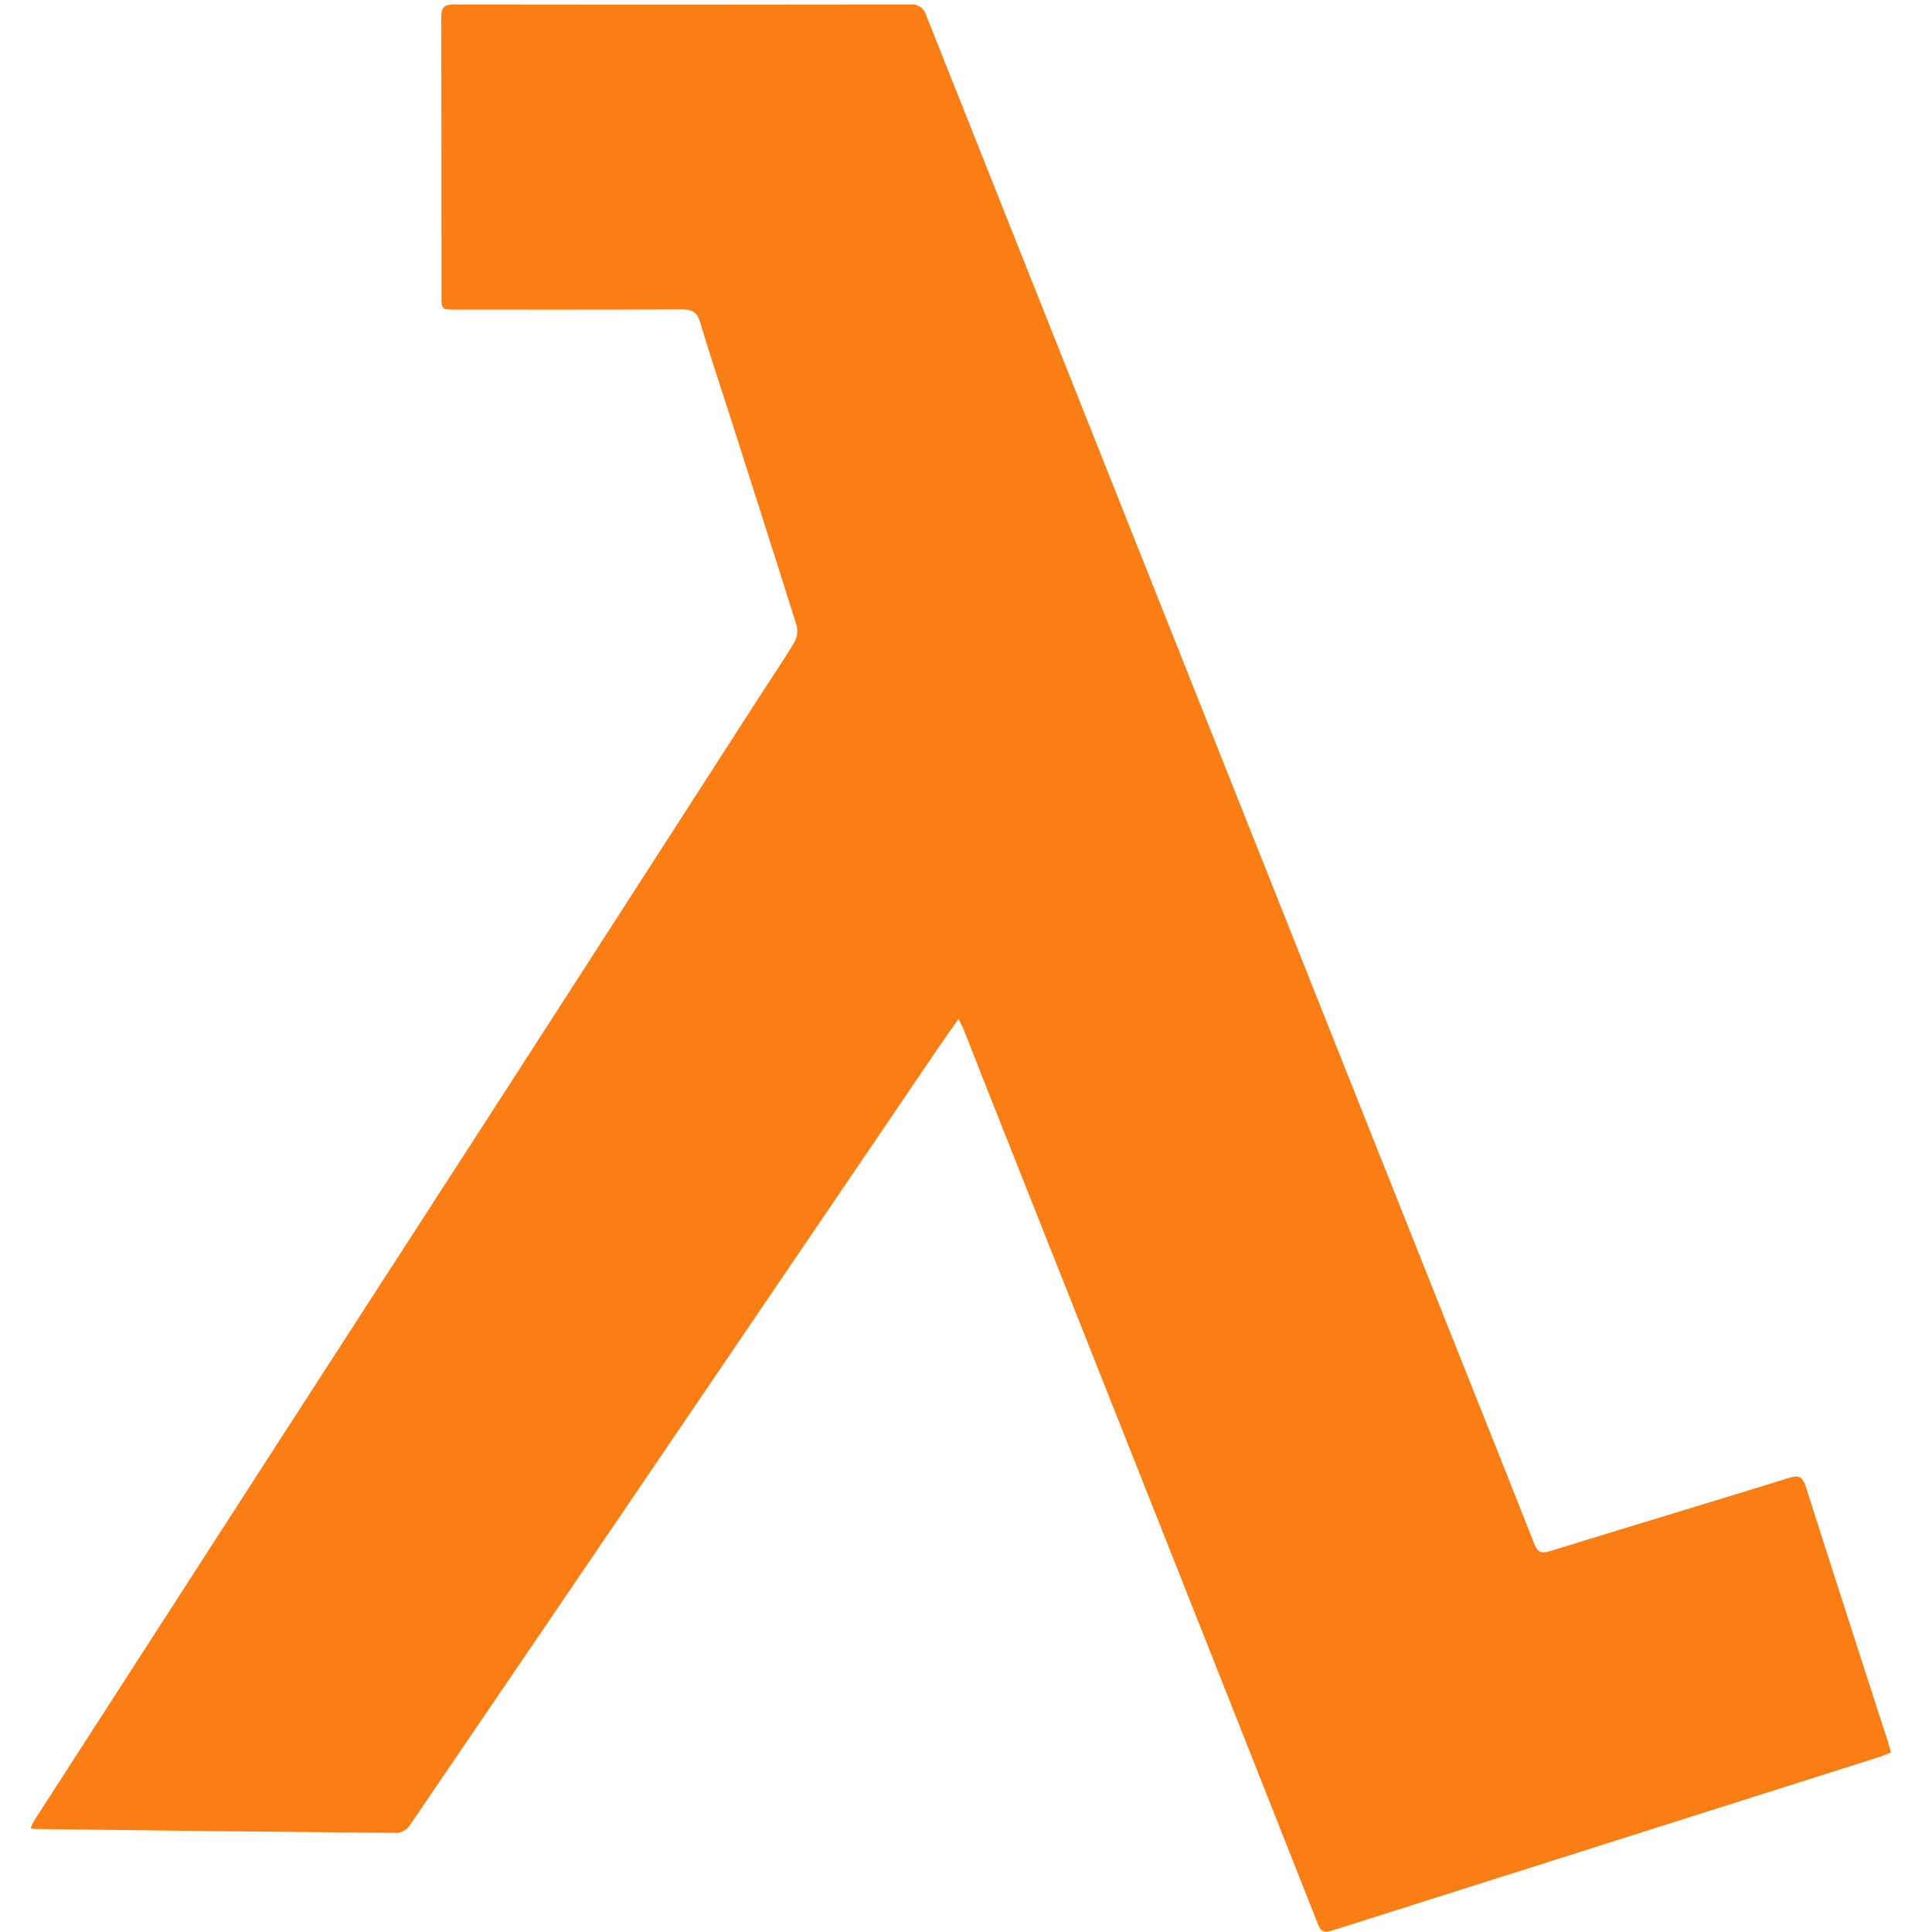
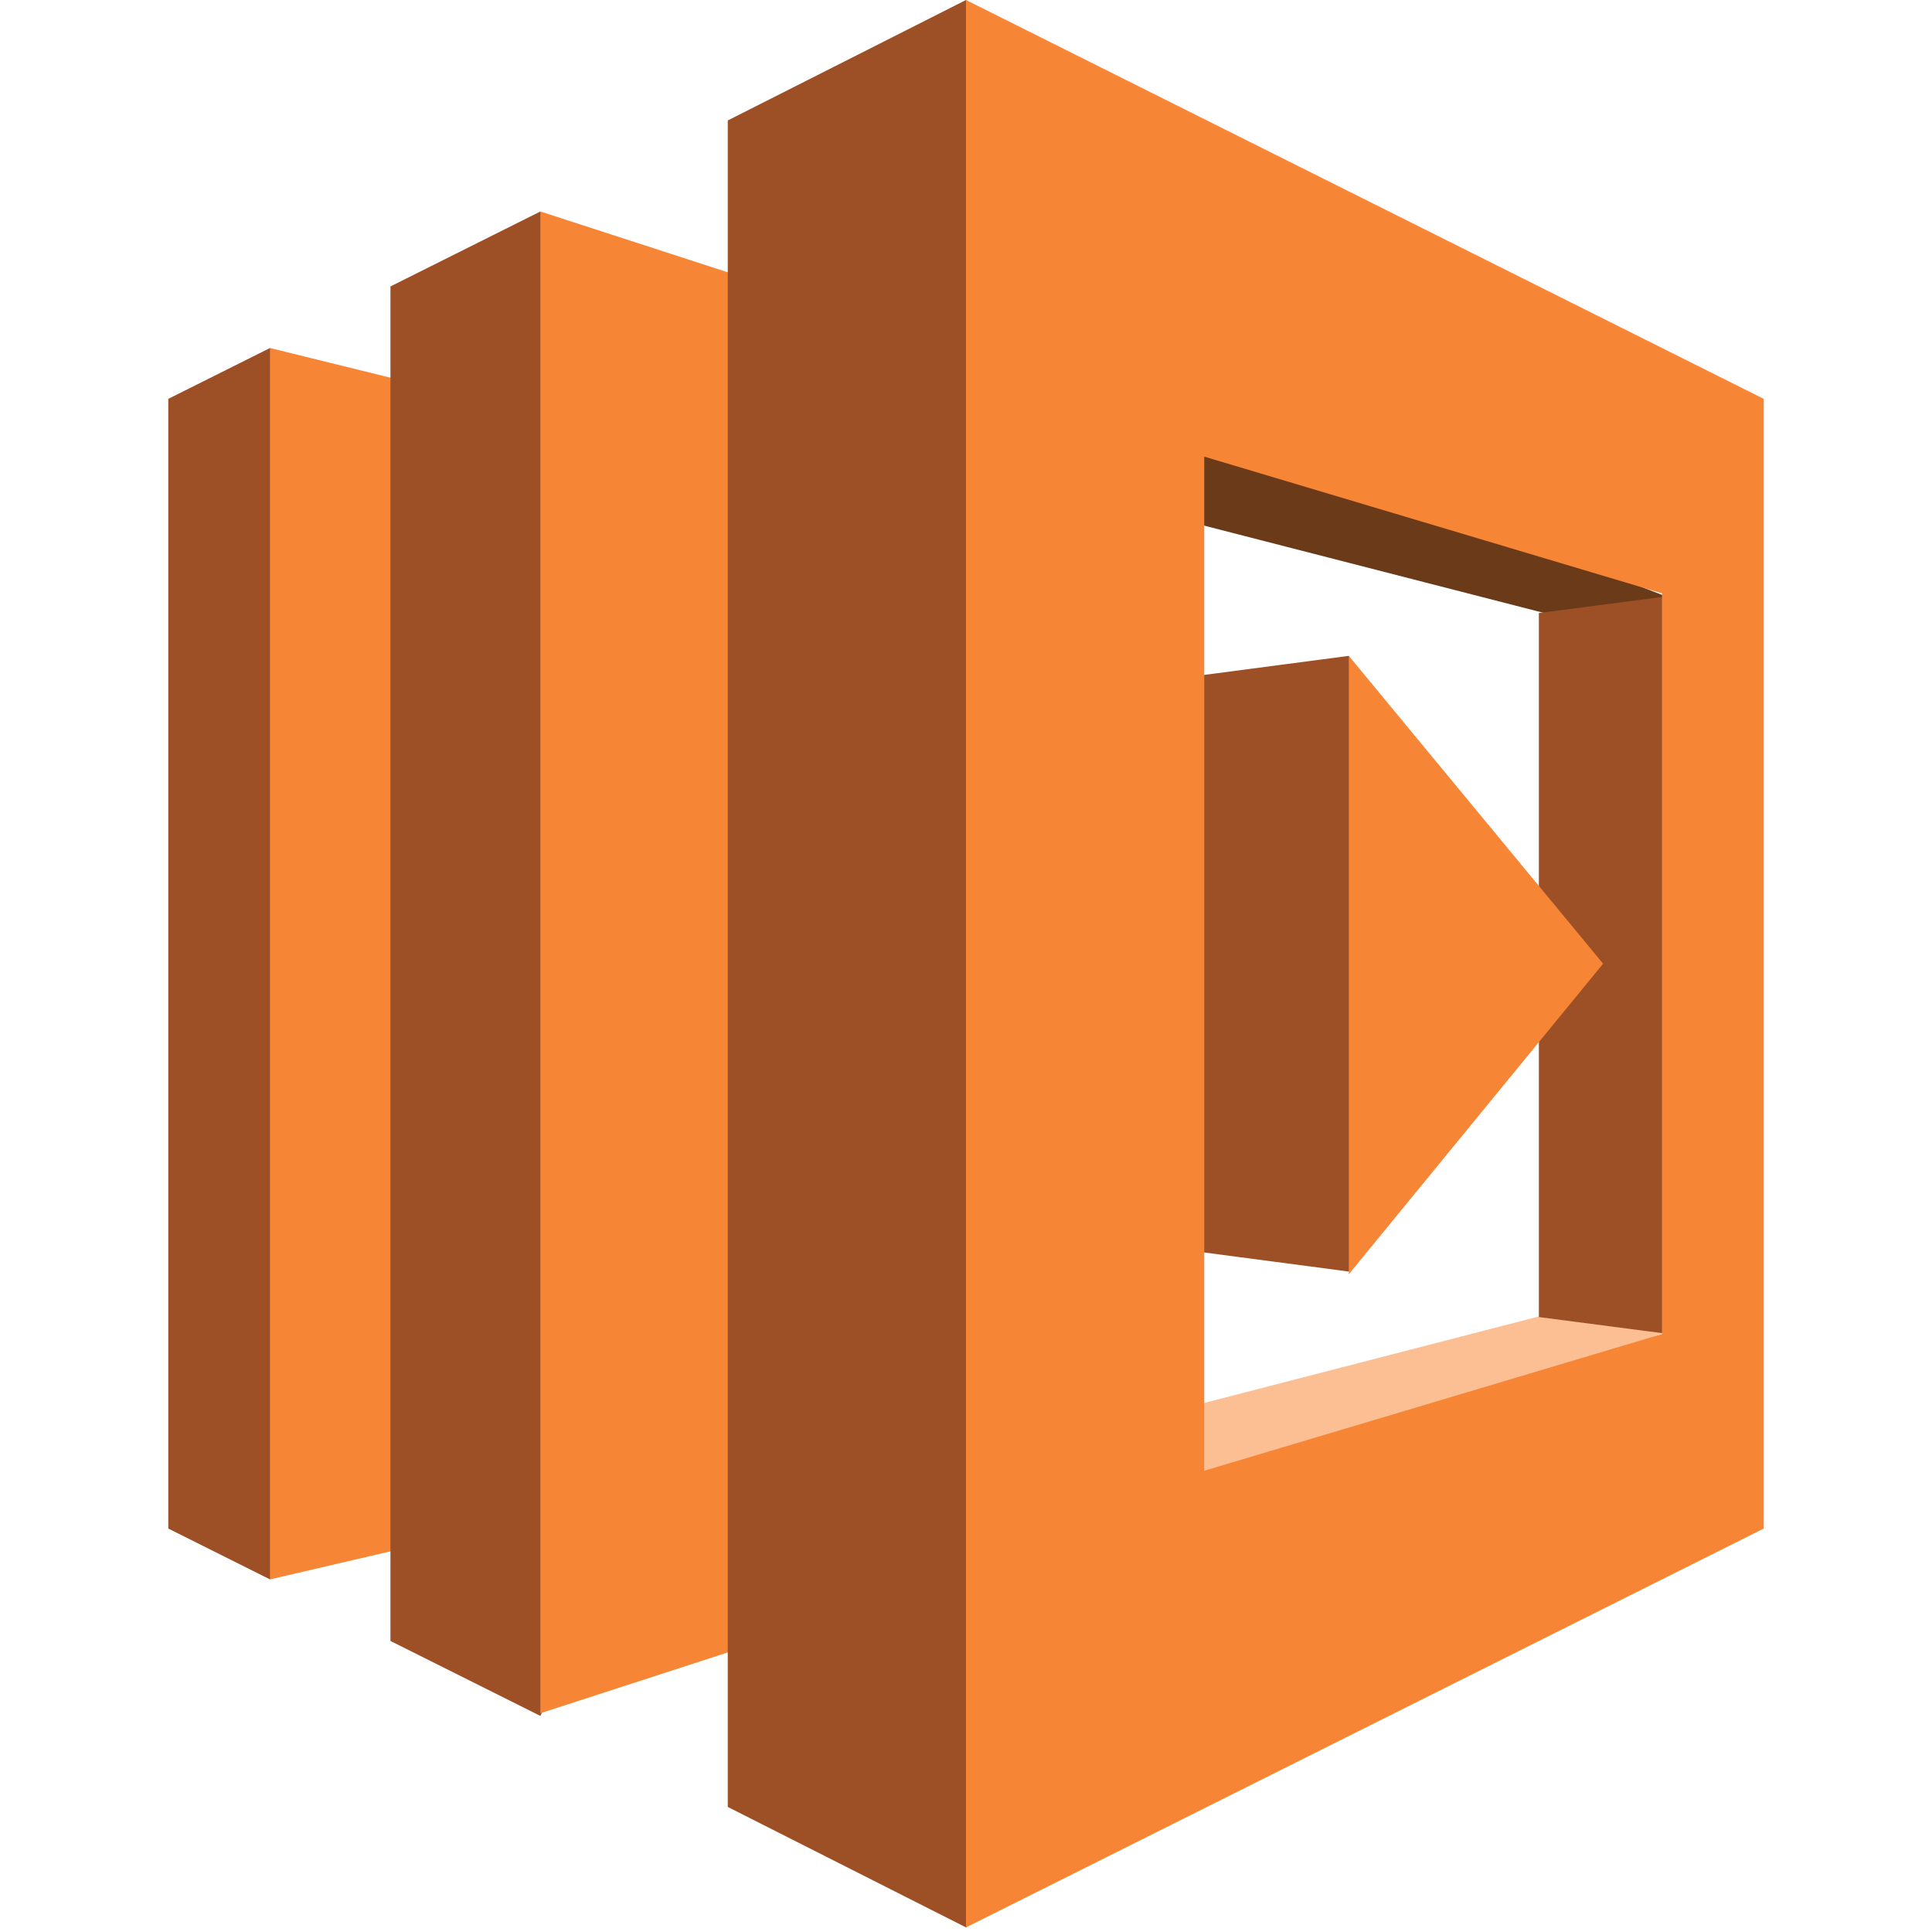
- <svg xmlns="http://www.w3.org/2000/svg" width="100px" height="100px" viewBox="0 0 100 100" version="1.1">
-   <g id="awslambda" stroke="none" stroke-width="1" fill="none" fill-rule="evenodd">
-     <g id="aws-lambda-1" transform="translate(1.585253, 0)" fill="#FA7E14" fill-rule="nonzero">
-       <path d="M48.03,52.74 C47.664,53.26 47.355,53.689 47.058,54.122 C42.317,61.099 37.578,68.075 32.841,75.051 C28.434,81.539 24.022,88.024 19.606,94.505 C19.458,94.71 19.229,94.844 18.977,94.871 C12.742,94.817 6.508,94.75 0.276,94.668 C0.207,94.668 0.136,94.647 -2.60927992e-15,94.627 C0.05,94.496 0.109,94.369 0.175,94.247 C4.524,87.505 8.873,80.764 13.221,74.025 C17.078,68.053 20.938,62.082 24.8,56.113 C29.079,49.48 33.356,42.843 37.631,36.2 C38.263,35.221 38.919,34.26 39.518,33.263 C39.672,32.996 39.718,32.68 39.647,32.38 C38.495,28.707 37.32,25.044 36.147,21.38 C35.645,19.811 35.12,18.251 34.65,16.673 C34.498,16.166 34.247,16.012 33.728,16.014 C29.811,16.03 25.917,16.025 22.012,16.025 C21.27,16.025 21.267,16.025 21.267,15.293 C21.267,10.491 21.267,5.689 21.253,0.887 C21.253,0.353 21.429,0.233 21.931,0.233 C29.794,0.247 37.659,0.247 45.525,0.233 C45.903,0.184 46.258,0.424 46.355,0.793 C50.502,11.224 54.65,21.652 58.797,32.076 C63.636,44.233 68.475,56.391 73.313,68.551 C74.816,72.325 76.329,76.097 77.816,79.88 C77.993,80.341 78.177,80.429 78.643,80.286 C82.765,79.012 86.896,77.772 91.016,76.495 C91.535,76.334 91.724,76.442 91.885,76.956 C93.29,81.373 94.724,85.781 96.147,90.194 C96.196,90.346 96.233,90.5 96.29,90.712 C95.995,90.82 95.719,90.942 95.435,91.021 C86.065,93.99 76.7,96.961 67.341,99.933 C66.894,100.074 66.76,99.922 66.611,99.546 C63.752,92.302 60.886,85.061 58.014,77.823 C55.204,70.735 52.393,63.647 49.581,56.56 C49.159,55.495 48.744,54.426 48.323,53.362 C48.256,53.18 48.164,53.021 48.03,52.74 L48.03,52.74 Z" id="Path" />
-     </g>
+ <svg xmlns="http://www.w3.org/2000/svg" width="310px" height="310px" viewBox="-27 0 310 310" version="1.1" preserveAspectRatio="xMidYMid">
+   <g>
+     <path d="M0,245.262 L16.322,253.423 L19,248.668 L19,59.333 L16.322,55.839 L0,64 L0,245.262" fill="#9D5025" />
+     <path d="M47.678,63.57 L16.322,55.839 L16.322,253.423 L47.678,246.121 L47.678,63.57" fill="#F68536" />
+     <path d="M143.893,78.604 L166.228,67.007 L240.537,95.785 L220.779,98.362 L143.893,78.604" fill="#6B3A19" />
+     <path d="M144.752,230.658 L166.658,242.255 L240.966,213.477 L221.208,210.899 L144.752,230.658" fill="#FBBF93" />
+     <path d="M150.336,198.872 L189.423,204.027 L191.667,200 L191.667,110 L189.423,105.235 L150.336,110.389 L150.336,198.872" fill="#9D5025" />
+     <path d="M35.651,45.96 L59.705,33.933 L62.333,39 L62.333,270 L59.705,275.329 L35.651,263.302 L35.651,45.96" fill="#9D5025" />
+     <path d="M108.671,259.007 L59.705,274.899 L59.705,33.933 L108.671,49.826 L108.671,259.007" fill="#F68536" />
+     <path d="M89.772,289.933 L128,309.262 L132,304.667 L132,5.667 L128,0 L89.772,19.329 L89.772,289.933" fill="#9D5025" />
+     <path d="M219.919,98.362 L239.678,95.785 L241.375,98.25 L241.375,211 L239.678,213.906 L219.919,211.329 L219.919,98.362" fill="#9D5025" />
+     <path d="M189.423,105.235 L189.423,204.456 L230.228,154.631 L189.423,105.235" fill="#F68536" />
+     <path d="M239.678,55.839 L128,0 L128,309.262 L256,245.262 L256,64 L239.678,55.839 L239.678,55.839 Z M239.678,214.056 L166.228,235.992 L166.228,73.27 L239.678,95.206 L239.678,214.056 L239.678,214.056 Z" fill="#F68536" />
  </g>
</svg>
